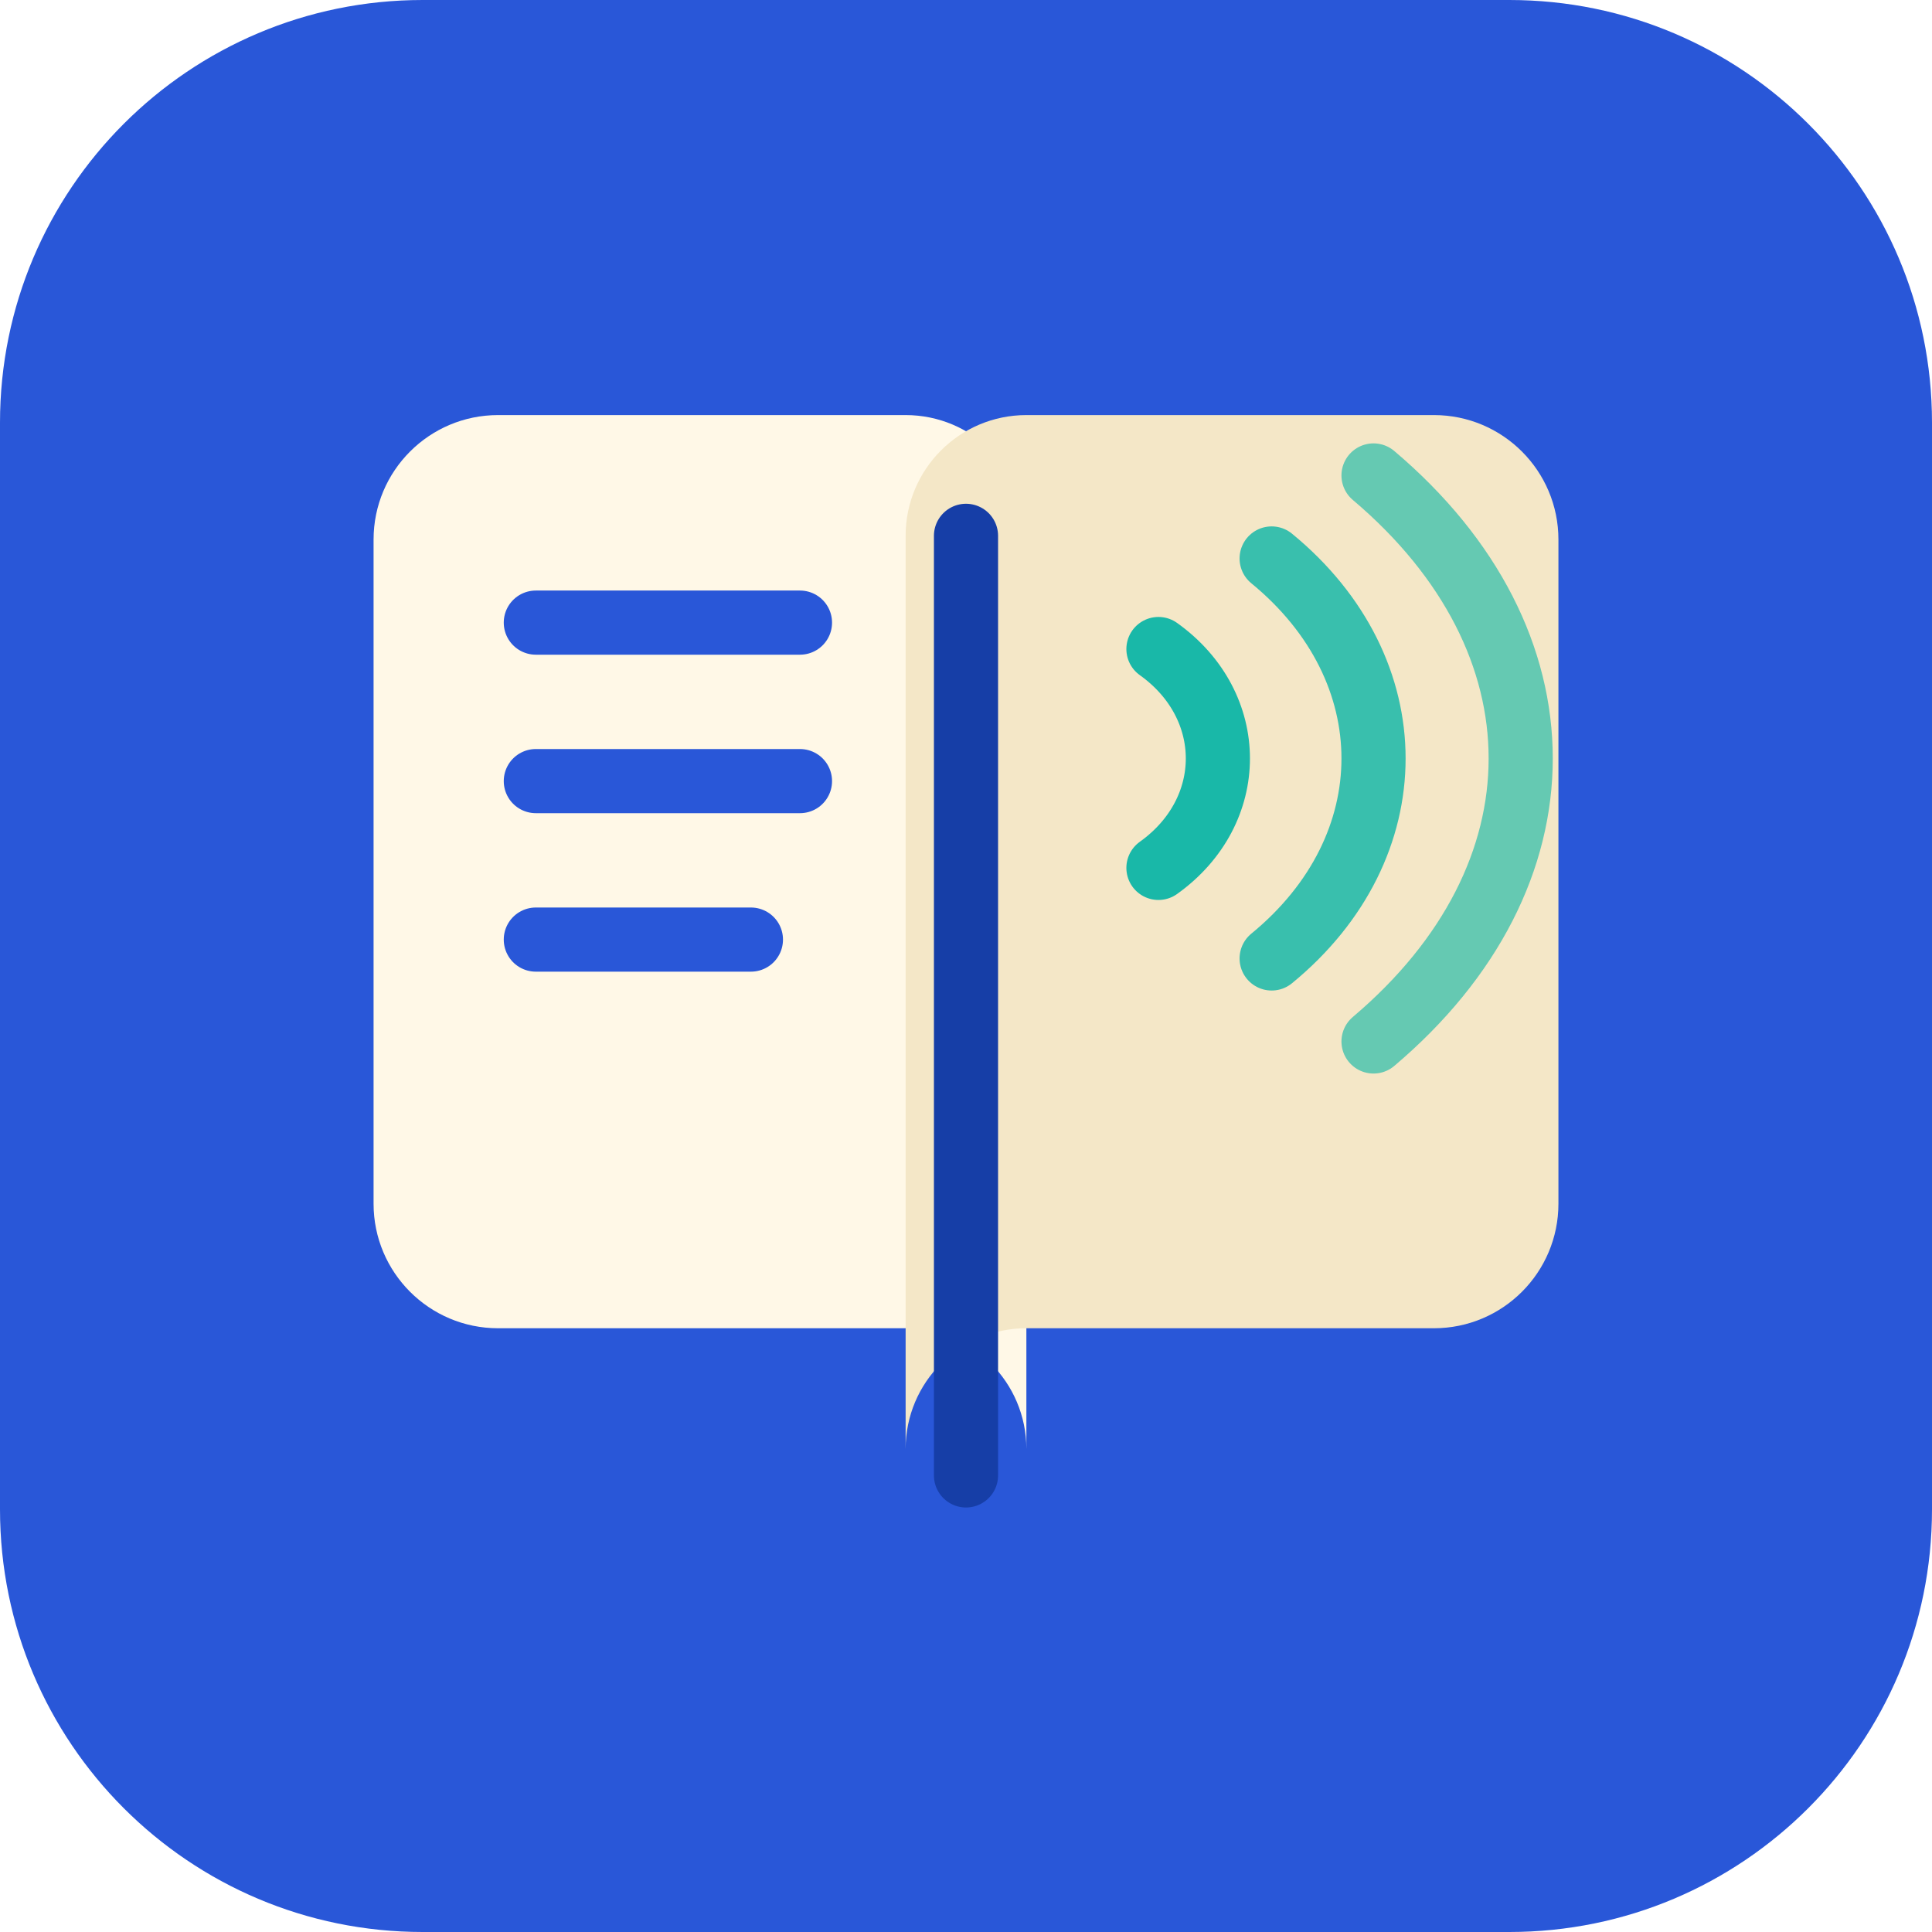
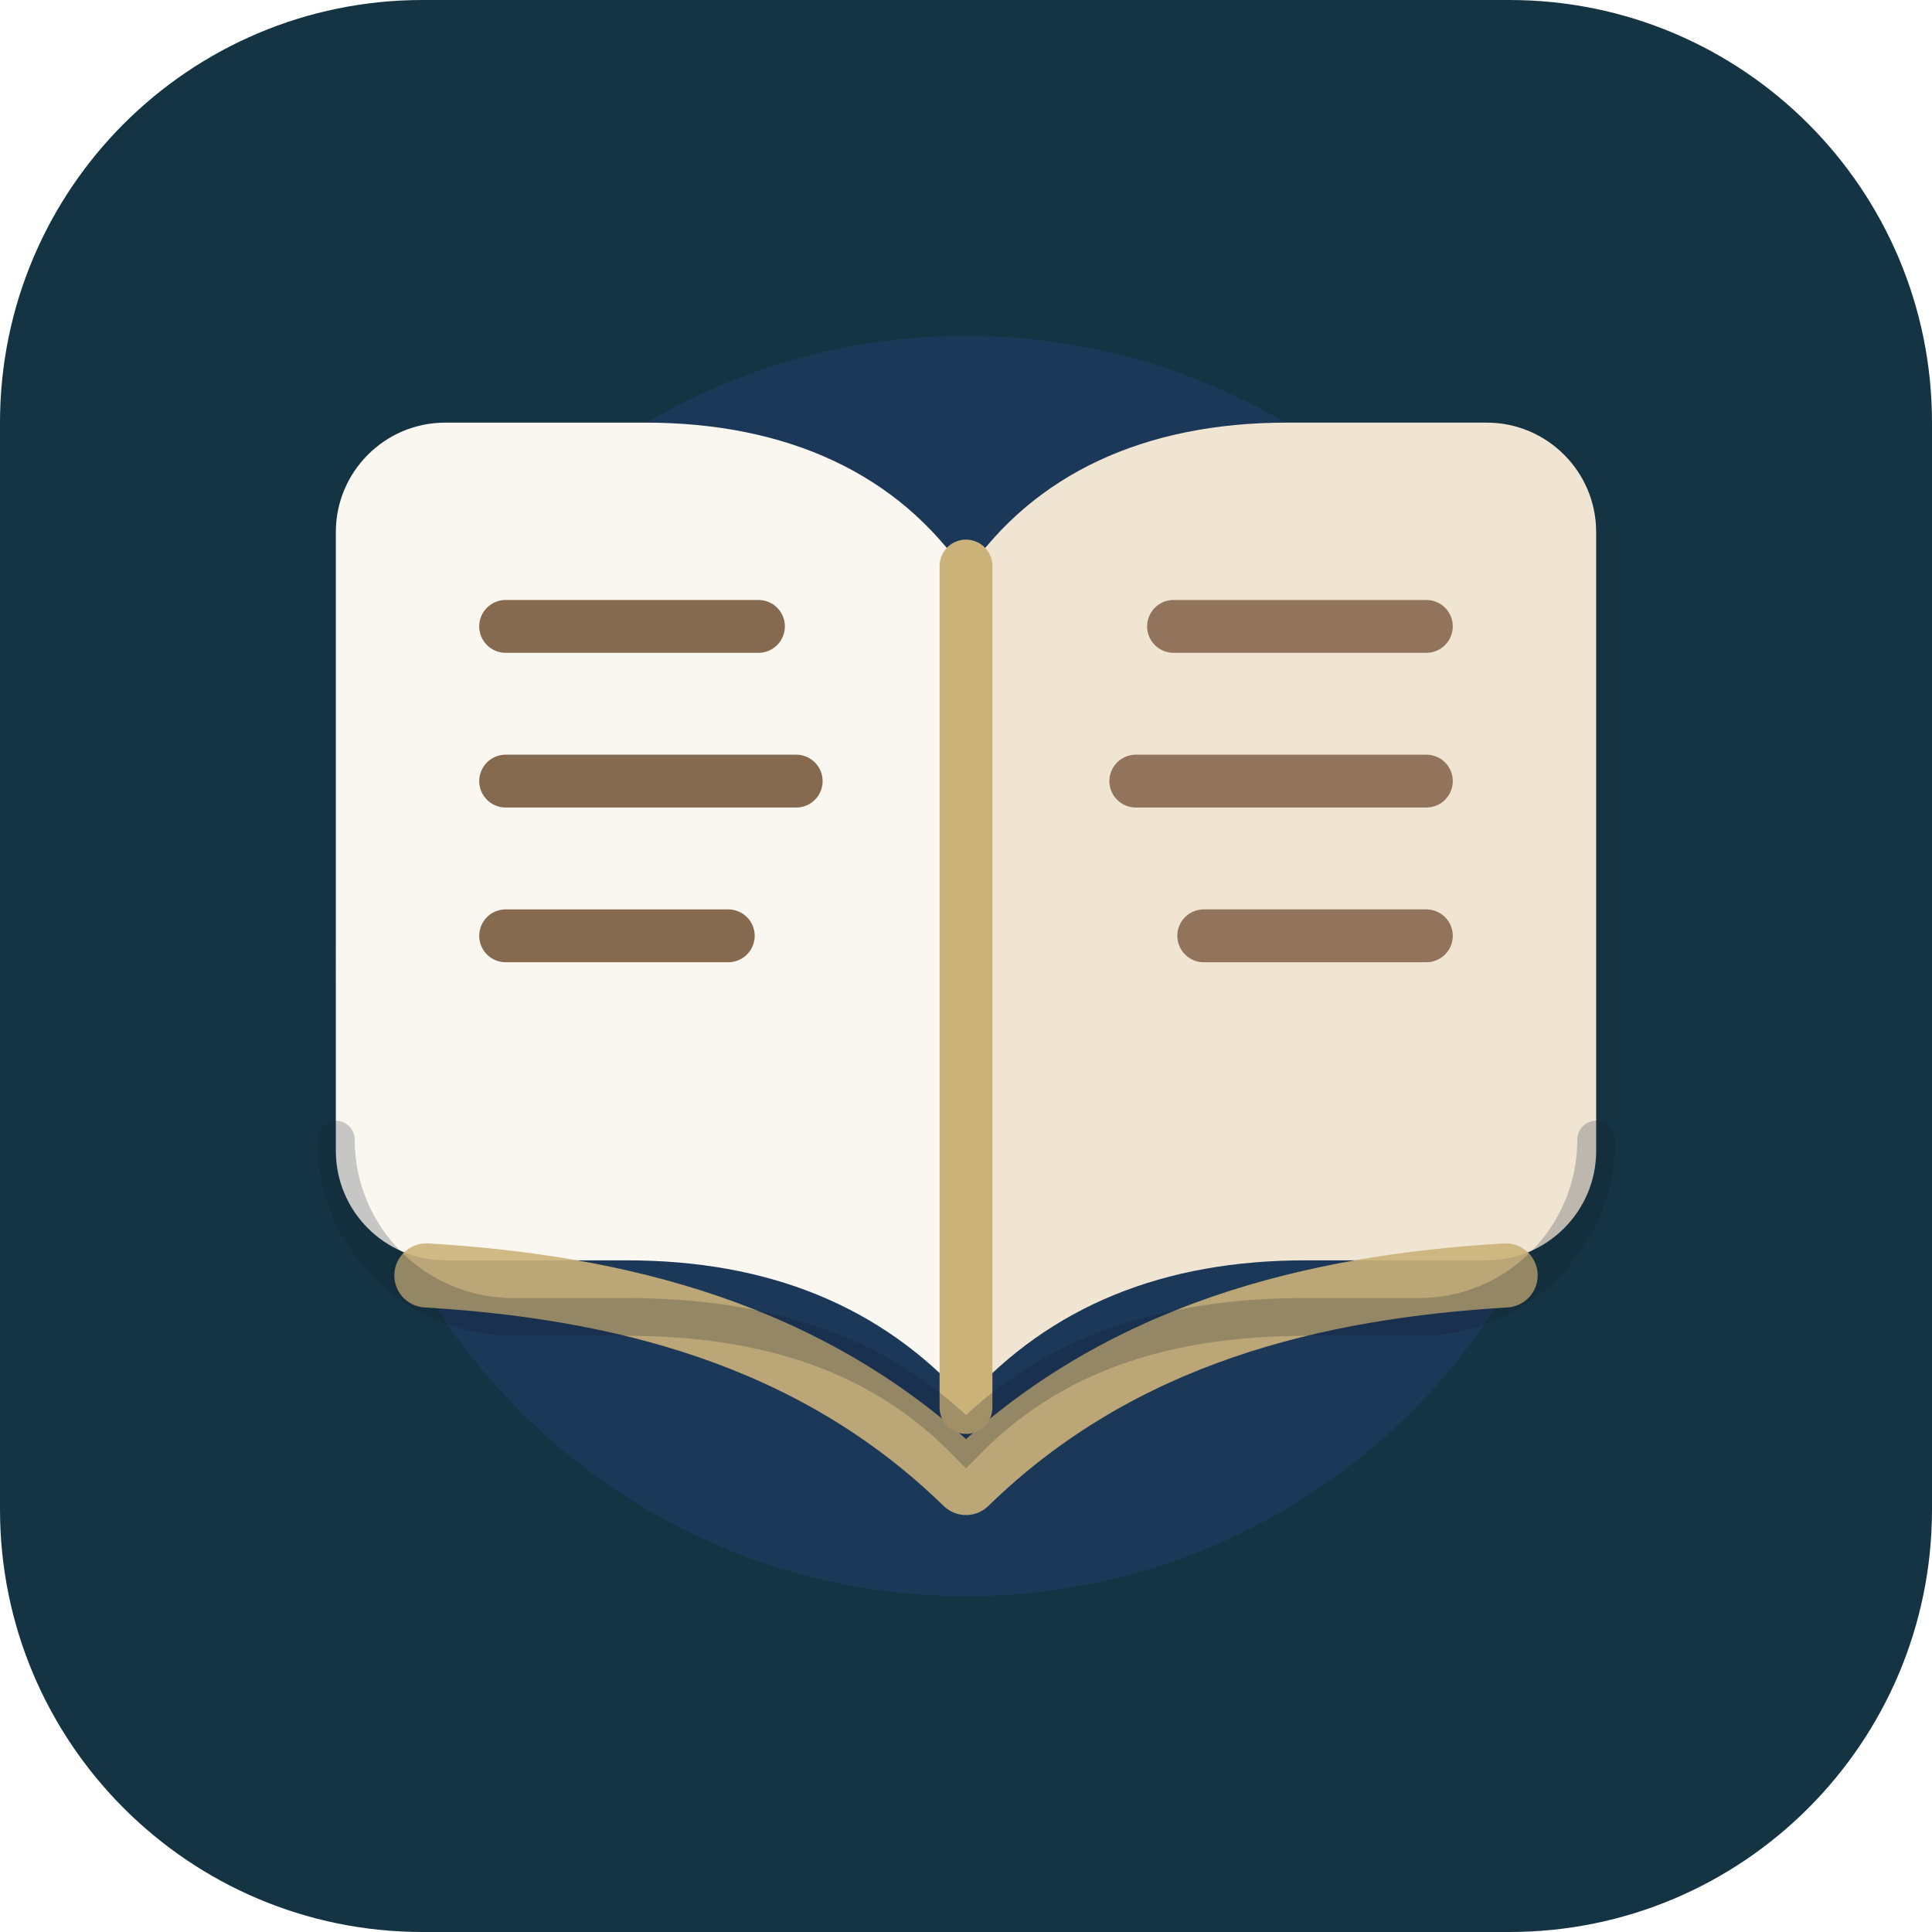
<svg xmlns="http://www.w3.org/2000/svg" width="1024" height="1024" viewBox="0 0 1024 1024" fill="none">
-   <rect width="1024" height="1024" rx="224" fill="#2957D8" />
-   <path d="M198 286C198 249.549 227.549 220 264 220H480C515.346 220 544 248.654 544 284V768C544 732.654 515.346 704 480 704H264C227.549 704 198 674.451 198 638V286Z" fill="#FFF8E7" />
-   <path d="M826 286C826 249.549 796.451 220 760 220H544C508.654 220 480 248.654 480 284V768C480 732.654 508.654 704 544 704H760C796.451 704 826 674.451 826 638V286Z" fill="#F4E7C7" />
-   <path d="M512 284V782" stroke="#163EA7" stroke-width="34" stroke-linecap="round" />
-   <path d="M284 330H424M284 414H424M284 498H398" stroke="#2957D8" stroke-width="34" stroke-linecap="round" />
-   <path d="M614 344C656 374 656 430 614 460" stroke="#19B8A8" stroke-width="34" stroke-linecap="round" />
-   <path d="M674 296C746 355 746 449 674 508" stroke="#19B8A8" stroke-width="34" stroke-linecap="round" opacity="0.85" />
-   <path d="M728 252C832 340 832 464 728 552" stroke="#19B8A8" stroke-width="34" stroke-linecap="round" opacity="0.65" />
+   <rect width="1024" height="1024" rx="224" fill="#153443" />
+   <circle cx="512" cy="512" r="334" fill="#1E3A5F" opacity="0.72" />
+   <path d="M512 742C467 692 407 668 332 668H236C204 668 178 642 178 610V282C178 250 204 224 236 224H342C417 224 476 251 512 304V742Z" fill="#FAF7F0" />
+   <path d="M512 742C557 692 617 668 692 668H788C820 668 846 642 846 610V282C846 250 820 224 788 224H682C607 224 548 251 512 304V742Z" fill="#F0E4D3" />
+   <path d="M512 300V746" stroke="#CBB279" stroke-width="28" stroke-linecap="round" />
+   <path d="M268 332H402M268 414H422M268 496H386" stroke="#6C4A2D" stroke-width="28" stroke-linecap="round" opacity="0.82" />
+   <path d="M622 332H756M602 414H756M638 496H756" stroke="#6C4A2D" stroke-width="28" stroke-linecap="round" opacity="0.72" />
+   <path d="M226 676C326 682 430 706 512 786C594 706 698 682 798 676" stroke="#CBB279" stroke-width="34" stroke-linecap="round" stroke-linejoin="round" opacity="0.9" />
+   <path d="M178 604C178 656 220 698 272 698H332C407 698 467 718 512 764C557 718 617 698 692 698H752C804 698 846 656 846 604" stroke="#0F172A" stroke-width="20" stroke-linecap="round" opacity="0.22" />
</svg>
